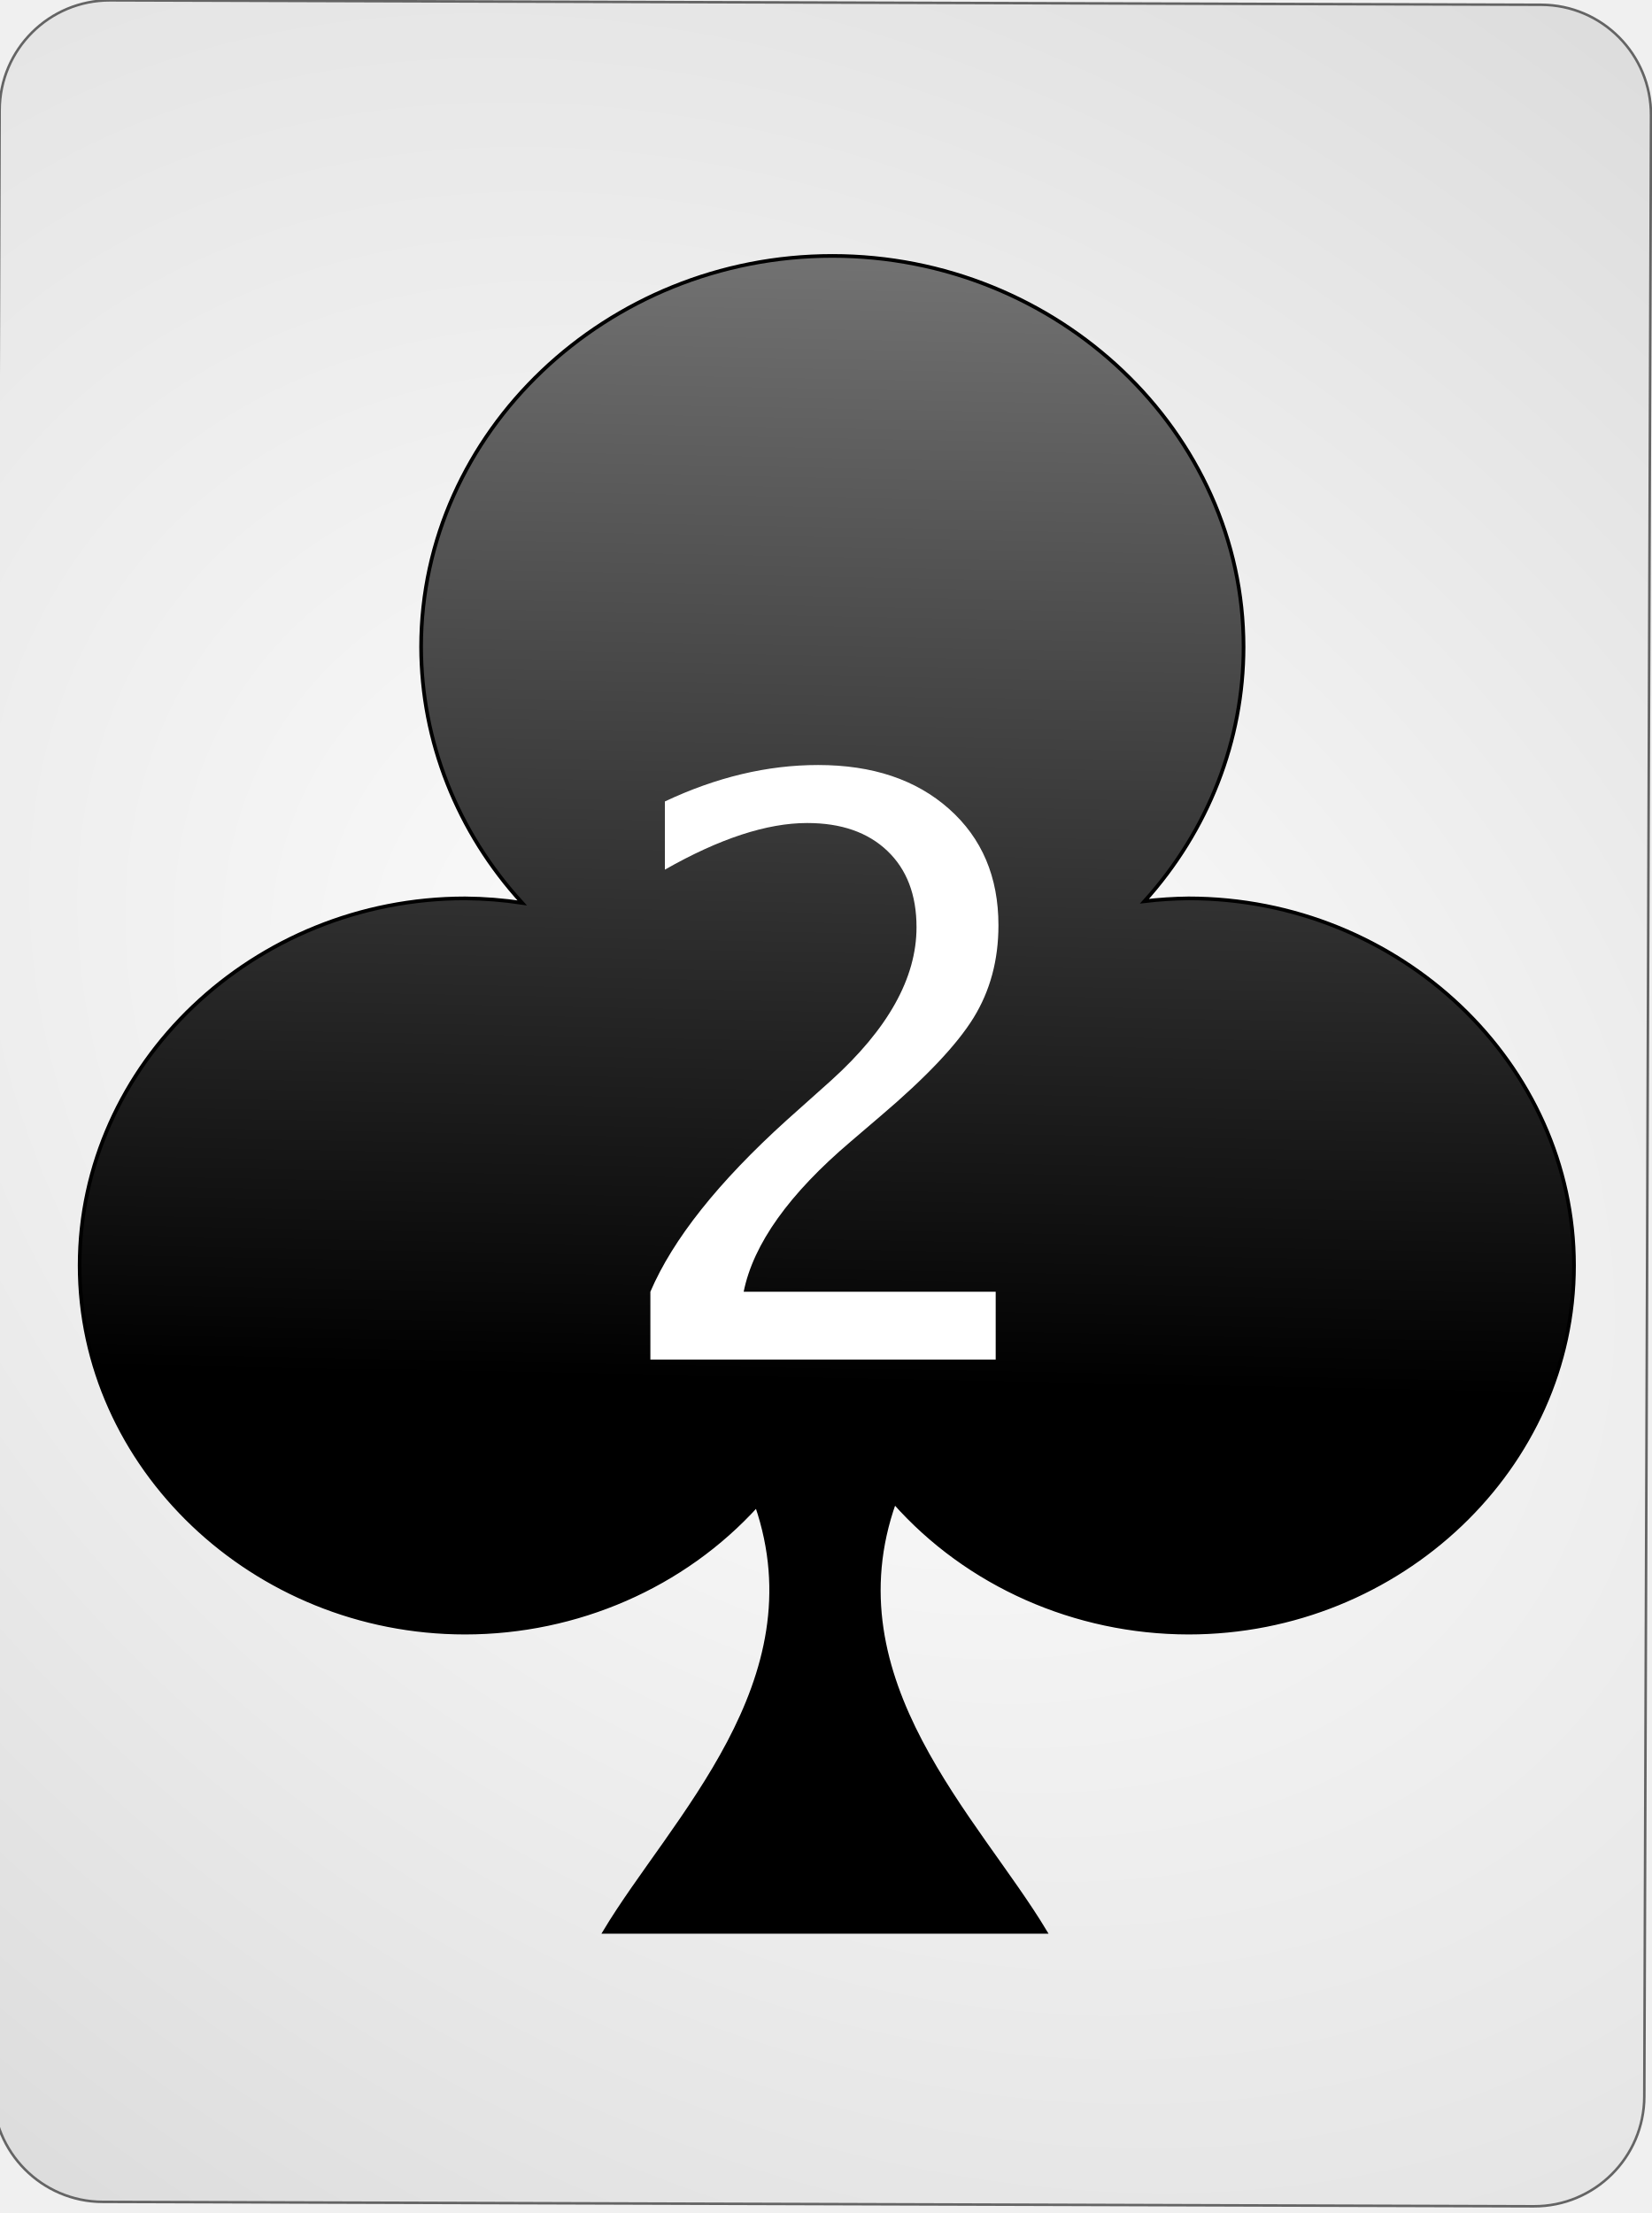
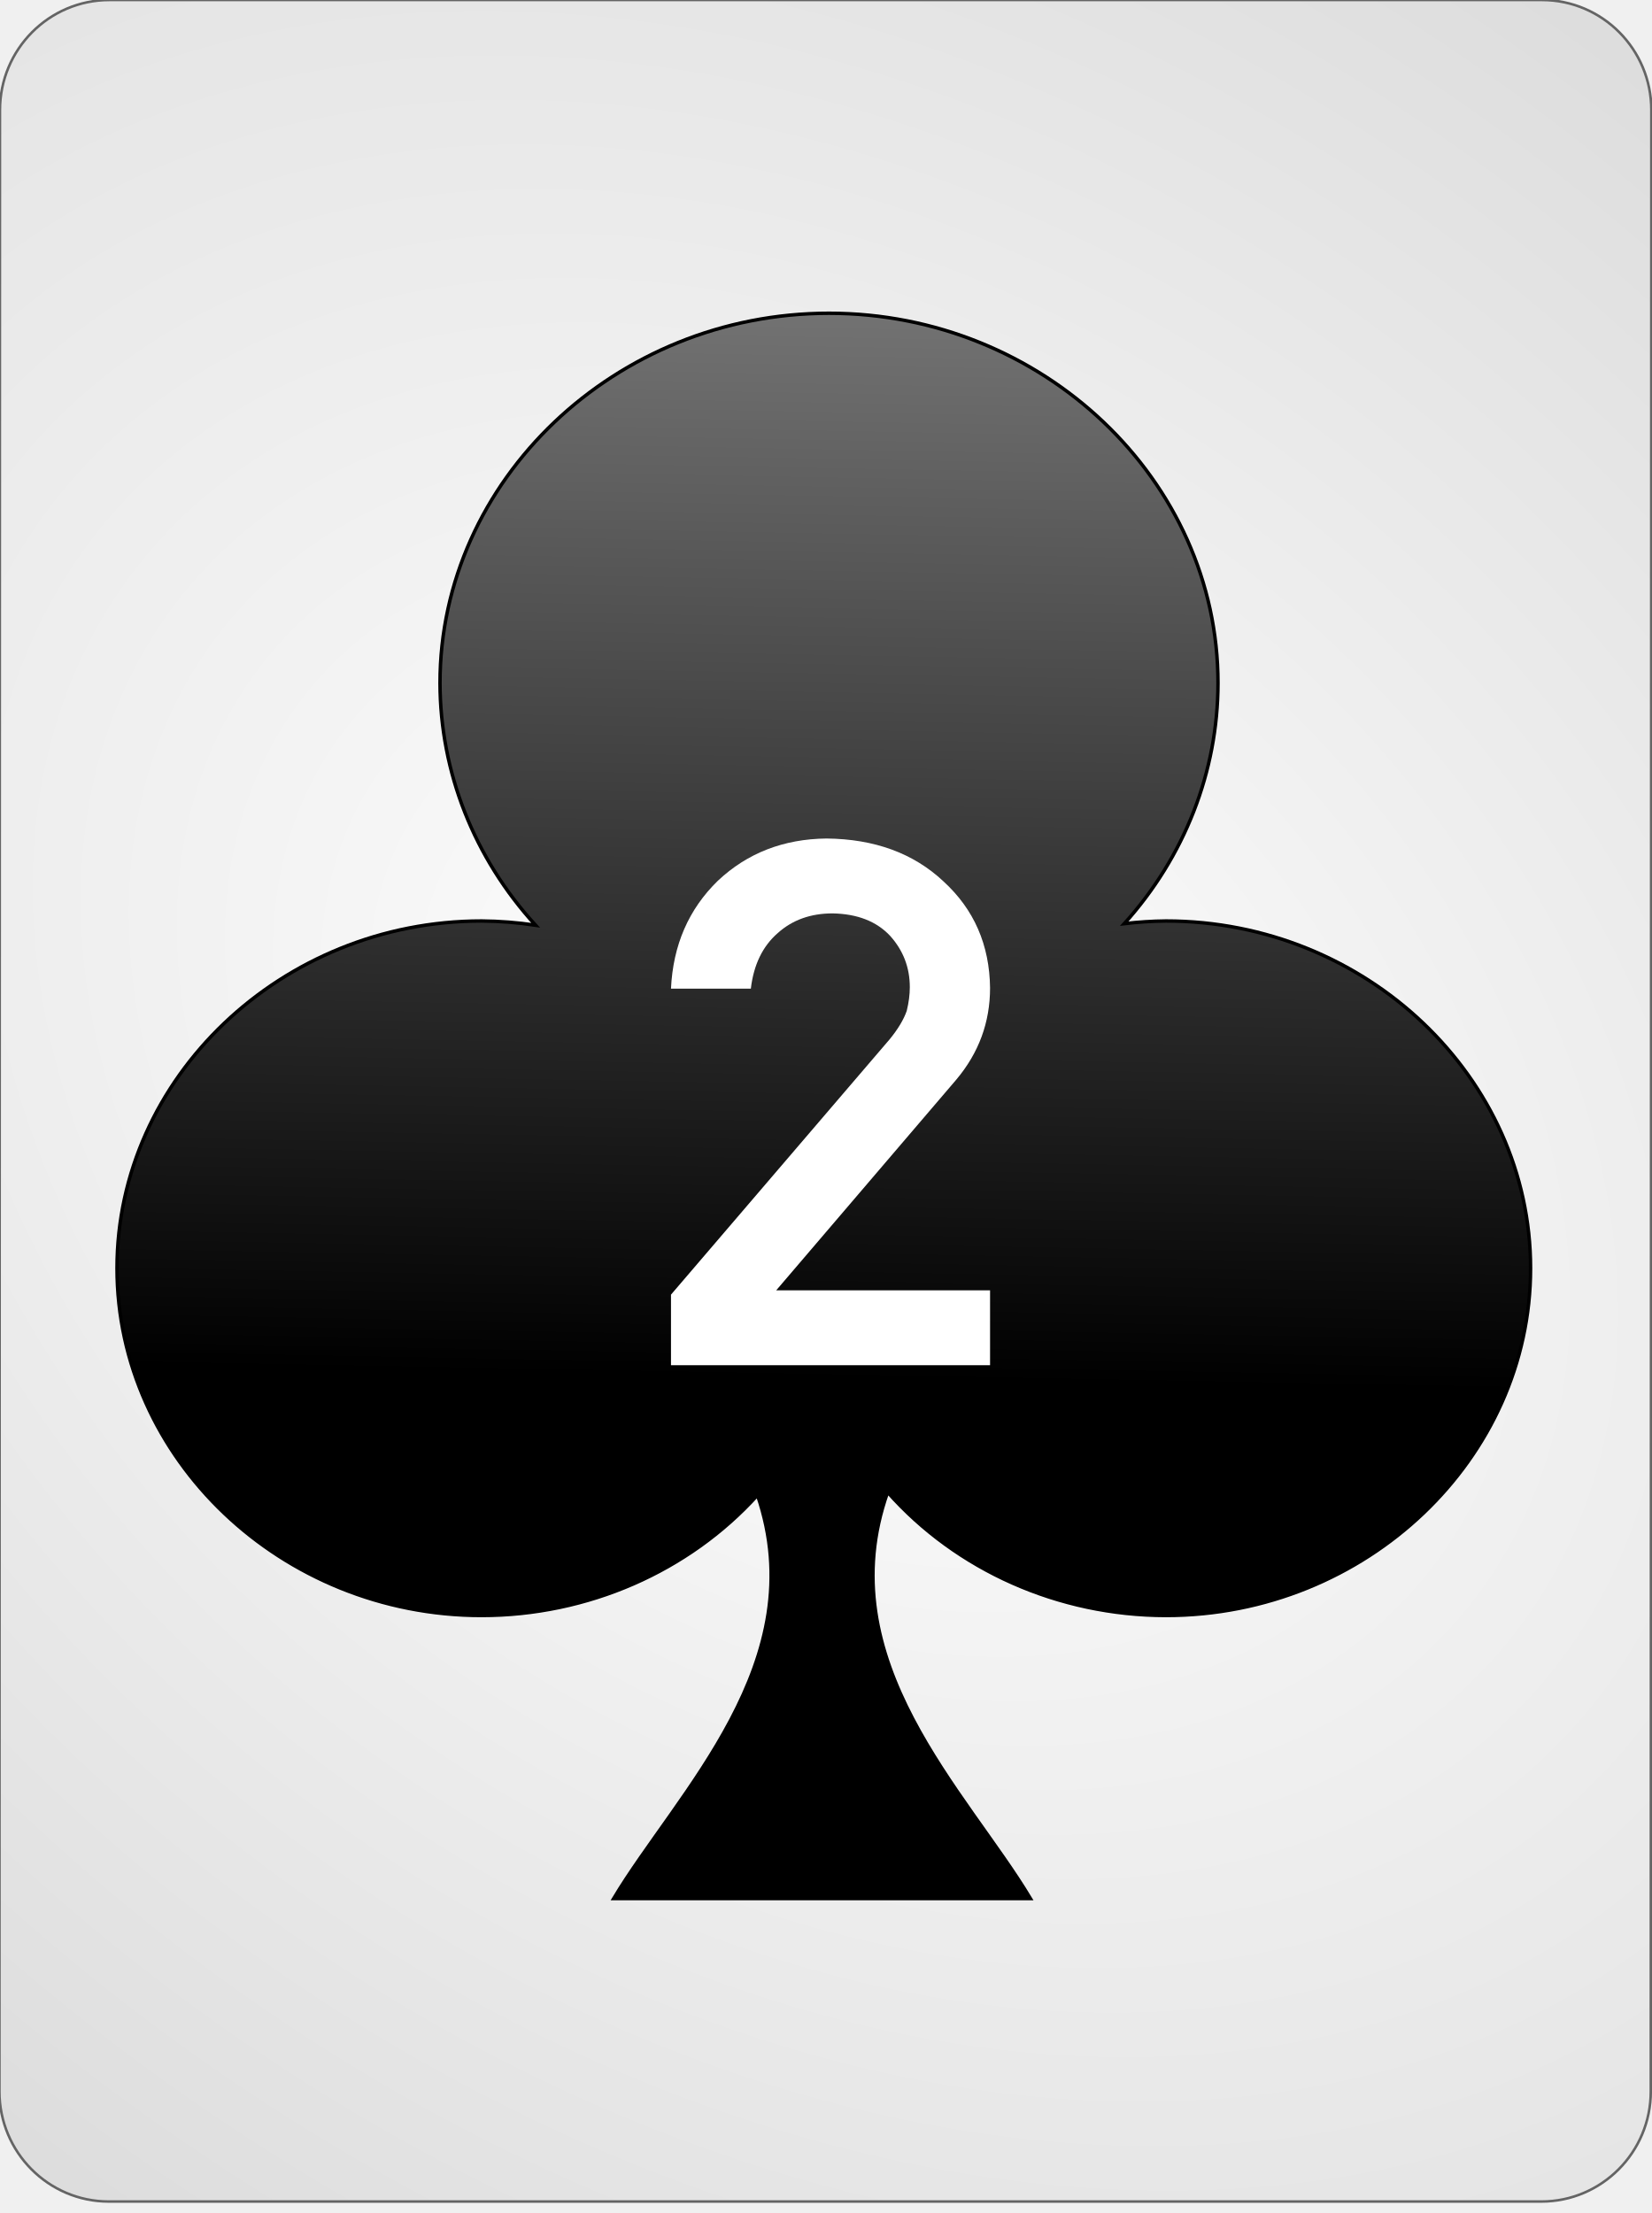
<svg xmlns="http://www.w3.org/2000/svg" width="100%" height="100%" viewBox="0 0 144 193" version="1.1" xml:space="preserve" style="fill-rule:evenodd;clip-rule:evenodd;">
-   <path id="Card-background" d="M143.967,10.046c0.018,-5.299 -4.269,-9.614 -9.568,-9.63l-124.799,-0.386c-5.298,-0.017 -9.615,4.272 -9.632,9.57l-0.583,172.799c-0.018,5.298 4.269,9.613 9.567,9.63l124.8,0.386c5.298,0.016 9.614,-4.272 9.632,-9.57l0.583,-172.799Z" style="fill:url(#_Radial1);stroke:#646464;stroke-width:0.22px;" />
-   <g id="Clubs">
-     <path id="path7930" d="M72.58,22.319c-19.672,0 -35.859,15.393 -35.859,34.099c0,0 0,0 0,0c0.016,8.205 3.146,16.135 8.812,22.324c-1.644,-0.248 -3.305,-0.379 -4.97,-0.393c-18.442,0 -33.618,14.454 -33.618,32.018c0,17.564 15.176,32.017 33.618,32.017c9.76,-0.007 19.049,-4.062 25.426,-11.099c5.274,15.414 -7.376,27.387 -13.26,37.193l38.421,0c-5.919,-9.865 -18.685,-21.921 -13.164,-37.468c6.373,7.196 15.766,11.361 25.651,11.374c18.442,0 33.618,-14.453 33.618,-32.017c0,-17.564 -15.176,-32.018 -33.618,-32.018c-1.284,0.014 -2.566,0.097 -3.84,0.249c5.57,-6.174 8.637,-14.045 8.642,-22.18c0,0 0,0 0,0c0,-18.706 -16.187,-34.099 -35.859,-34.099l0,0Z" style="fill:url(#_Linear2);stroke:#000;stroke-width:0.32px;" />
-   </g>
-   <g id="text4596">
-     <path d="M56.713,118.569l0,-5.913c1.96,-4.58 5.925,-9.571 11.895,-14.971l3.862,-3.452c4.967,-4.489 7.451,-8.944 7.451,-13.364c0,-2.826 -0.849,-5.048 -2.546,-6.665c-1.698,-1.618 -4.028,-2.427 -6.99,-2.427c-3.509,0 -7.645,1.356 -12.407,4.067l0,-5.947c4.489,-2.119 8.943,-3.179 13.364,-3.179c4.74,0 8.545,1.276 11.416,3.828c2.871,2.552 4.307,5.936 4.307,10.152c0,3.03 -0.724,5.719 -2.171,8.066c-1.447,2.347 -4.141,5.195 -8.083,8.545l-2.598,2.222c-5.4,4.58 -8.522,8.955 -9.365,13.125l21.977,0l0,5.913l-30.112,0Z" style="fill:url(#_Linear3);fill-rule:nonzero;" />
+   <path id="Card-background" d="M143.997,9.6c0.002,-5.298 -4.272,-9.6 -9.538,-9.6l-124.918,0c-5.266,0 -9.542,4.302 -9.544,9.6l-0.048,172.8c-0.001,5.298 4.273,9.6 9.539,9.6l124.917,0c5.266,0 9.543,-4.302 9.544,-9.6l0.048,-172.8Z" style="fill:url(#_Radial1);stroke:#646464;stroke-width:0.22px;" />
+   <path id="Clubs" d="M72.289,27.319c-18.608,0 -33.921,14.56 -33.921,32.254c0,0 0,0 0,0c0.015,7.762 2.977,15.264 8.336,21.118c-1.555,-0.234 -3.127,-0.359 -4.701,-0.371c-17.446,0 -31.801,13.671 -31.801,30.286c0,16.615 14.355,30.286 31.801,30.286c9.232,-0.006 18.019,-3.841 24.051,-10.498c4.989,14.58 -6.977,25.906 -12.543,35.182l36.344,0c-5.599,-9.332 -17.675,-20.736 -12.452,-35.442c6.029,6.807 14.913,10.746 24.264,10.758c17.445,0 31.8,-13.671 31.8,-30.286c0,-16.615 -14.355,-30.286 -31.8,-30.286c-1.215,0.012 -2.427,0.091 -3.632,0.235c5.269,-5.841 8.17,-13.286 8.175,-20.982c0,0 0,0 0,0c0,-17.694 -15.313,-32.254 -33.921,-32.254l0,0Z" style="fill:url(#_Linear2);stroke:#000;stroke-width:0.3px;" />
+   <g id="Center-Text" transform="matrix(0.233905,0,0,0.218311,72.7568,119.065)">
+     <path d="M-60.908,0l118.953,0l0,-29.917l-79.731,0l67.134,-84.169c8.398,-10.688 12.597,-22.903 12.597,-36.645c-0.191,-17.177 -5.964,-31.349 -17.32,-42.514c-11.166,-11.261 -25.719,-16.986 -43.659,-17.177c-16.033,0.191 -29.536,5.821 -40.51,16.891c-10.879,11.356 -16.7,25.718 -17.464,43.086l29.774,0c1.05,-9.543 4.39,-16.938 10.02,-22.187c5.44,-5.249 12.263,-7.873 20.47,-7.873c9.257,0.191 16.414,3.197 21.472,9.018c4.866,5.821 7.3,12.644 7.3,20.47c0,2.958 -0.382,6.107 -1.145,9.447c-1.145,3.531 -3.293,7.348 -6.442,11.452l-81.449,101.919l0,28.199Z" style="fill:none;" />
+     <path d="M-60.908,0l118.953,0l0,-29.917l-79.731,0l67.134,-84.169c8.398,-10.688 12.597,-22.903 12.597,-36.645c-0.191,-17.177 -5.964,-31.349 -17.32,-42.514c-11.166,-11.261 -25.719,-16.986 -43.659,-17.177c-16.033,0.191 -29.536,5.821 -40.51,16.891c-10.879,11.356 -16.7,25.718 -17.464,43.086l29.774,0c1.05,-9.543 4.39,-16.938 10.02,-22.187c5.44,-5.249 12.263,-7.873 20.47,-7.873c9.257,0.191 16.414,3.197 21.472,9.018c4.866,5.821 7.3,12.644 7.3,20.47c0,2.958 -0.382,6.107 -1.145,9.447c-1.145,3.531 -3.293,7.348 -6.442,11.452l-81.449,101.919l0,28.199Z" style="fill:#fff;fill-rule:nonzero;" />
  </g>
  <defs>
-     <radialGradient id="_Radial1" cx="0" cy="0" r="1" gradientUnits="userSpaceOnUse" gradientTransform="matrix(126.562,97.7279,-71.6611,95.2942,71.6758,96.2223)">
+     <radialGradient id="_Radial1" cx="0" cy="0" r="1" gradientUnits="userSpaceOnUse" gradientTransform="matrix(126.864,97.3356,-71.3658,95.5156,71.9734,96)">
      <stop offset="0%" style="stop-color:#fff;stop-opacity:1" />
      <stop offset="100%" style="stop-color:#dcdcdc;stop-opacity:1" />
    </radialGradient>
-     <linearGradient id="_Linear2" x1="0" y1="0" x2="1" y2="0" gradientUnits="userSpaceOnUse" gradientTransform="matrix(-1.28069,99.2531,-99.2531,-1.28069,73.2204,21.3591)">
+     <linearGradient id="_Linear2" x1="0" y1="0" x2="1" y2="0" gradientUnits="userSpaceOnUse" gradientTransform="matrix(-1.21145,93.8876,-93.8876,-1.21145,72.8946,26.41)">
      <stop offset="0%" style="stop-color:#737373;stop-opacity:1" />
      <stop offset="100%" style="stop-color:#000;stop-opacity:1" />
    </linearGradient>
-     <linearGradient id="_Linear3" x1="0" y1="0" x2="1" y2="0" gradientUnits="userSpaceOnUse" gradientTransform="matrix(0.0983952,31.9224,-31.9224,0.0983952,128.535,196.086)">
-       <stop offset="0%" style="stop-color:#fff;stop-opacity:1" />
-       <stop offset="100%" style="stop-color:#dcdcdc;stop-opacity:1" />
-     </linearGradient>
  </defs>
</svg>
